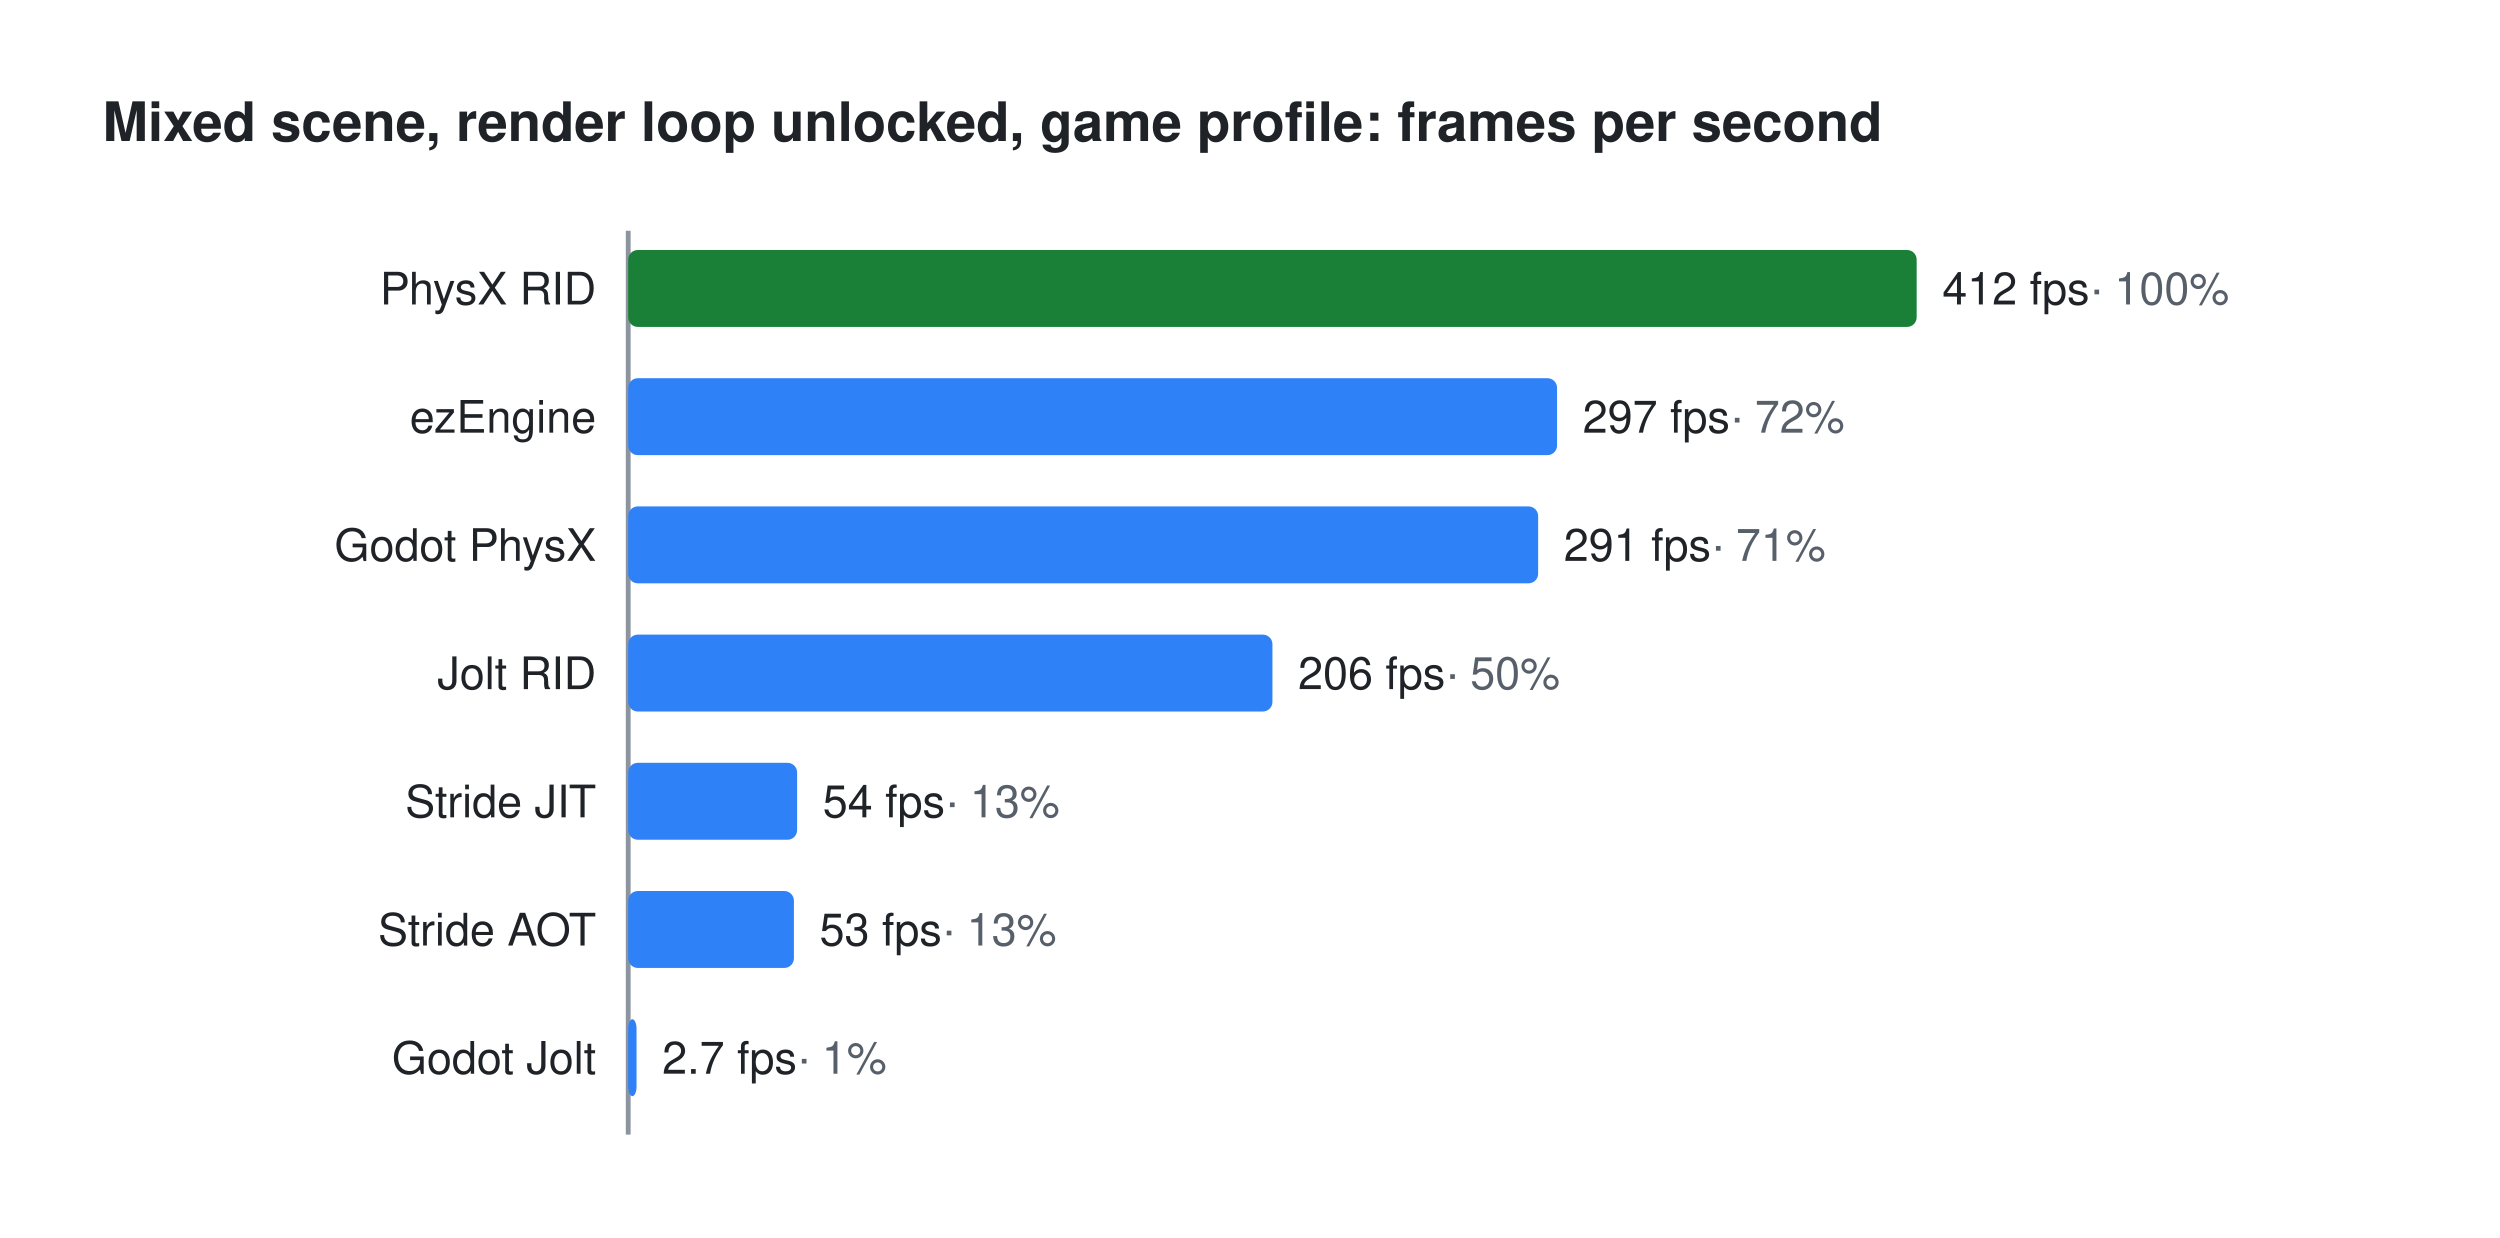
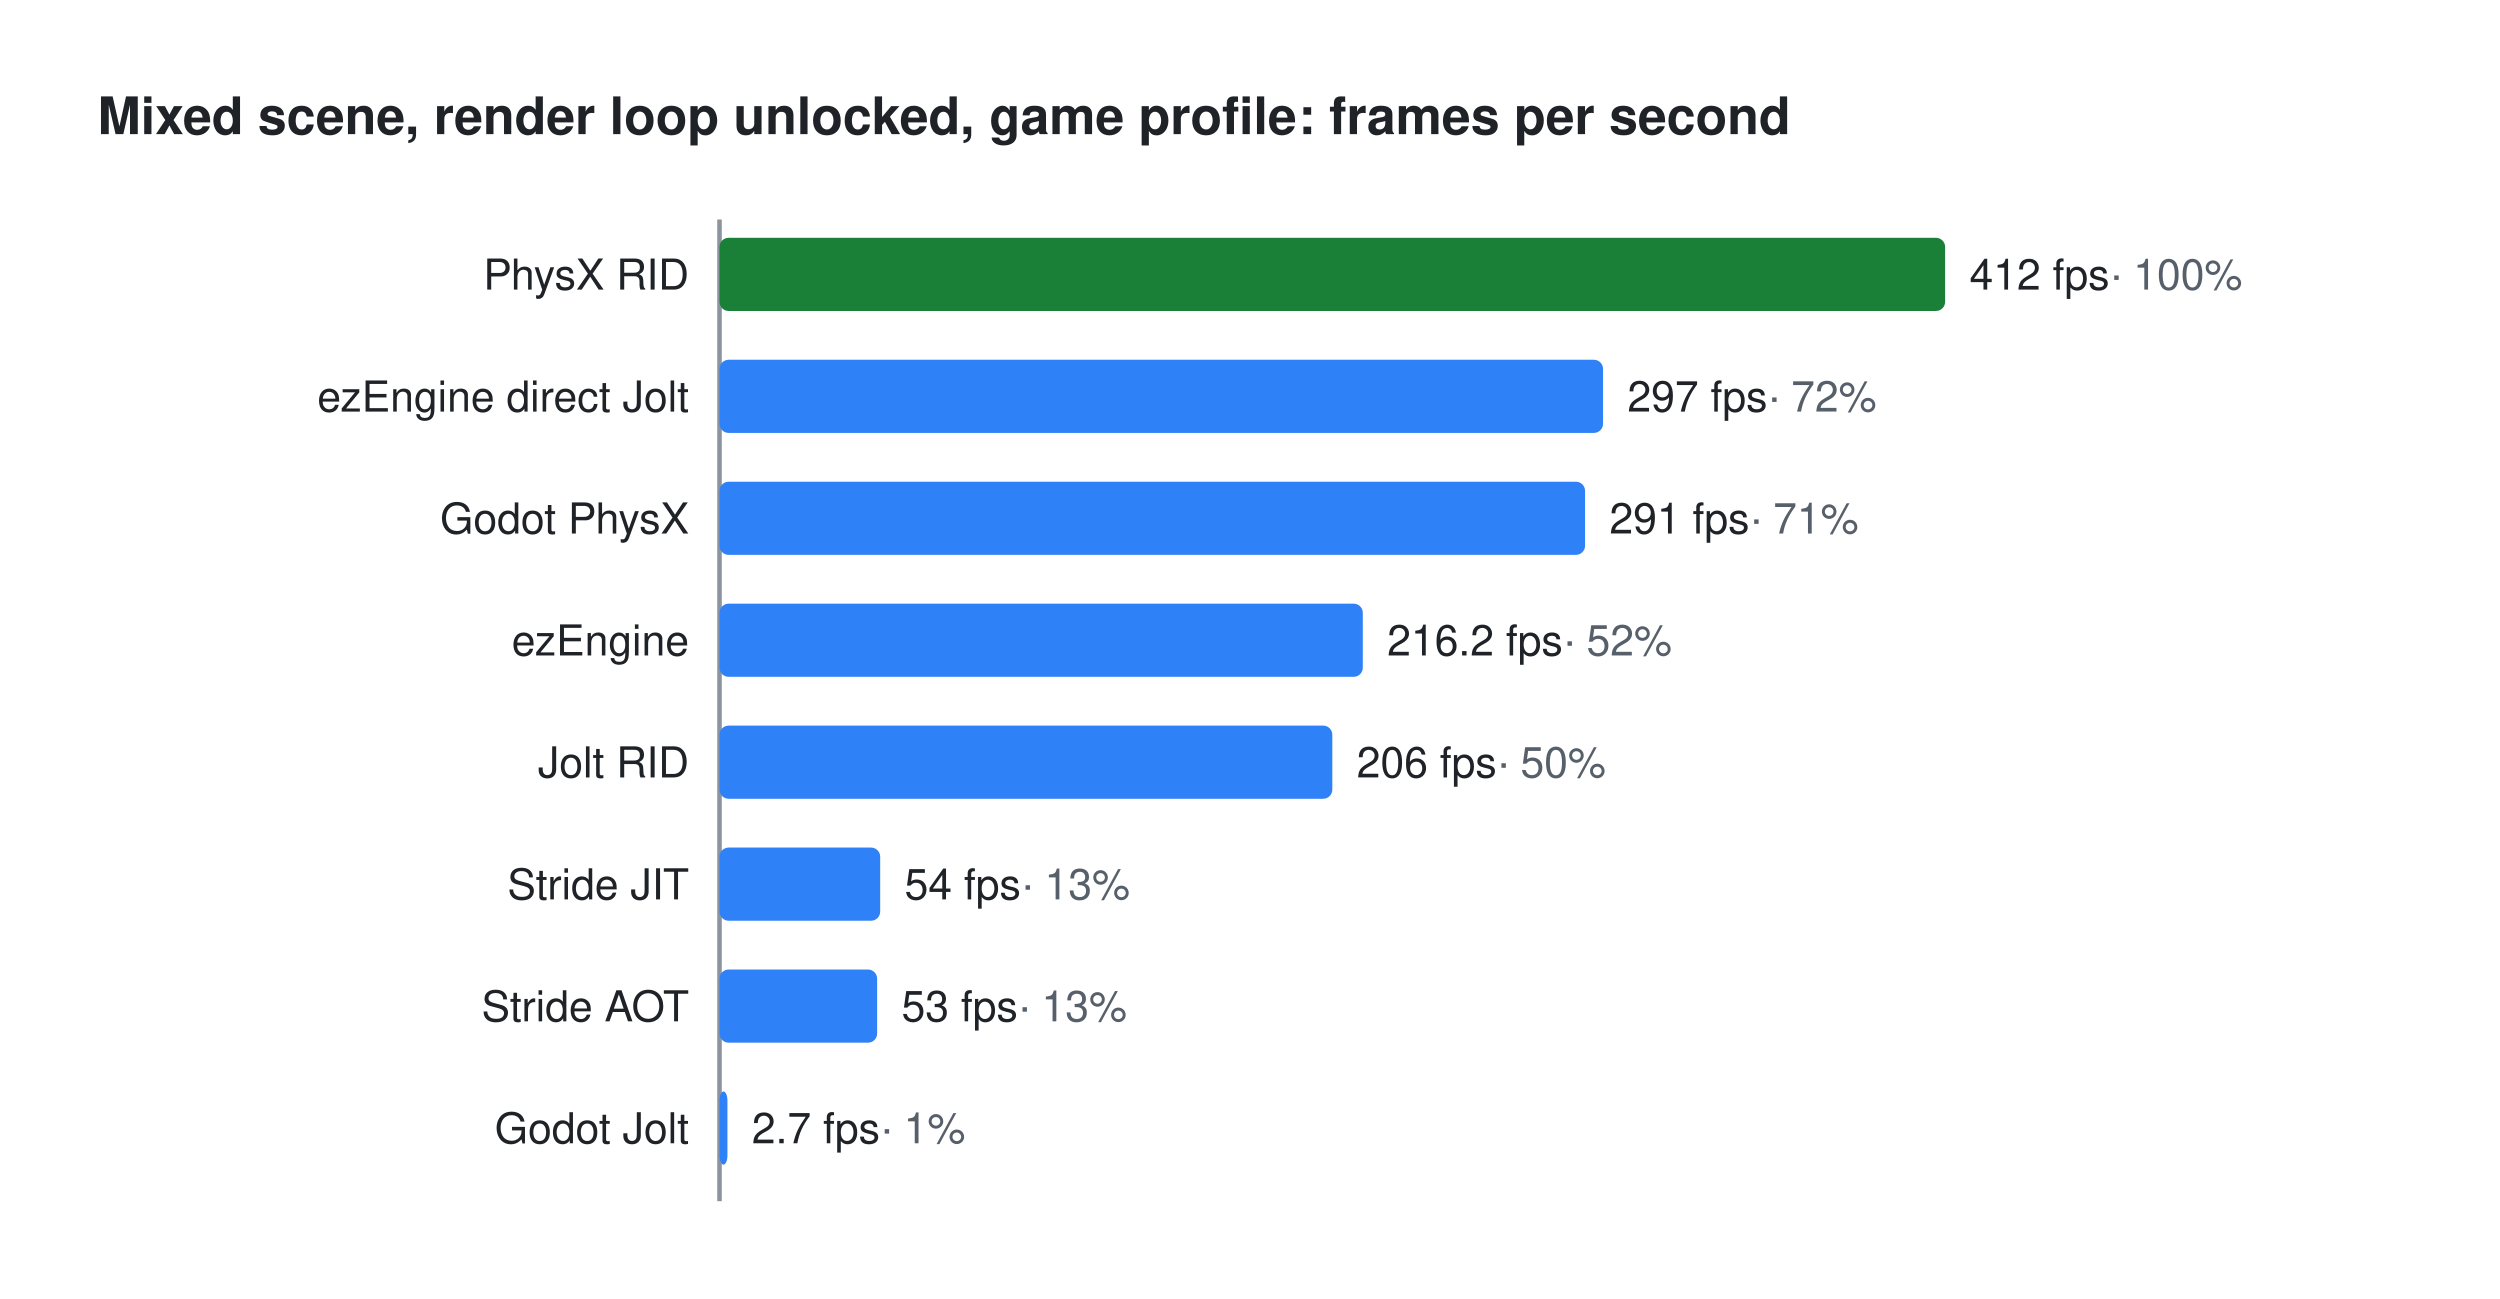
- <svg xmlns="http://www.w3.org/2000/svg" width="780" height="386" viewBox="0 0 780 386" font-family="Segoe UI, Helvetica, Arial, sans-serif">
+ <svg xmlns="http://www.w3.org/2000/svg" width="820" height="426" viewBox="0 0 820 426" font-family="Segoe UI, Helvetica, Arial, sans-serif">
  <style>.t{fill:#1f2328}.m{fill:#57606a}.ax{stroke:#8c959f}.bar{fill:#2f81f7}.best{fill:#1a7f37}@media (prefers-color-scheme:dark){.t{fill:#e6edf3}.m{fill:#9198a1}.ax{stroke:#6e7681}.best{fill:#3fb950}}</style>
  <text x="32" y="44" font-size="17" font-weight="600" class="t">Mixed scene, render loop unlocked, game profile: frames per second</text>
-   <line x1="196" y1="72" x2="196" y2="354" class="ax" stroke-width="1.5" />
-   <text x="186" y="95" font-size="14" text-anchor="end" class="t">PhysX RID</text>
-   <rect x="196" y="78" width="402.0" height="24" rx="3" class="best" />
-   <text x="606.0" y="95" font-size="14" class="t">412 fps<tspan class="m"> · 100%</tspan>
+   <line x1="236" y1="72" x2="236" y2="394" class="ax" stroke-width="1.5" />
+   <text x="226" y="95" font-size="14" text-anchor="end" class="t">PhysX RID</text>
+   <rect x="236" y="78" width="402.0" height="24" rx="3" class="best" />
+   <text x="646.0" y="95" font-size="14" class="t">412 fps<tspan class="m"> · 100%</tspan>
  </text>
-   <text x="186" y="135" font-size="14" text-anchor="end" class="t">ezEngine</text>
-   <rect x="196" y="118" width="289.8" height="24" rx="3" class="bar" />
-   <text x="493.8" y="135" font-size="14" class="t">297 fps<tspan class="m"> · 72%</tspan>
+   <text x="226" y="135" font-size="14" text-anchor="end" class="t">ezEngine direct Jolt</text>
+   <rect x="236" y="118" width="289.8" height="24" rx="3" class="bar" />
+   <text x="533.8" y="135" font-size="14" class="t">297 fps<tspan class="m"> · 72%</tspan>
  </text>
-   <text x="186" y="175" font-size="14" text-anchor="end" class="t">Godot PhysX</text>
-   <rect x="196" y="158" width="283.9" height="24" rx="3" class="bar" />
-   <text x="487.9" y="175" font-size="14" class="t">291 fps<tspan class="m"> · 71%</tspan>
+   <text x="226" y="175" font-size="14" text-anchor="end" class="t">Godot PhysX</text>
+   <rect x="236" y="158" width="283.9" height="24" rx="3" class="bar" />
+   <text x="527.9" y="175" font-size="14" class="t">291 fps<tspan class="m"> · 71%</tspan>
  </text>
-   <text x="186" y="215" font-size="14" text-anchor="end" class="t">Jolt RID</text>
-   <rect x="196" y="198" width="201.0" height="24" rx="3" class="bar" />
-   <text x="405.0" y="215" font-size="14" class="t">206 fps<tspan class="m"> · 50%</tspan>
+   <text x="226" y="215" font-size="14" text-anchor="end" class="t">ezEngine</text>
+   <rect x="236" y="198" width="211.0" height="24" rx="3" class="bar" />
+   <text x="455.0" y="215" font-size="14" class="t">216.2 fps<tspan class="m"> · 52%</tspan>
  </text>
-   <text x="186" y="255" font-size="14" text-anchor="end" class="t">Stride JIT</text>
-   <rect x="196" y="238" width="52.7" height="24" rx="3" class="bar" />
-   <text x="256.7" y="255" font-size="14" class="t">54 fps<tspan class="m"> · 13%</tspan>
+   <text x="226" y="255" font-size="14" text-anchor="end" class="t">Jolt RID</text>
+   <rect x="236" y="238" width="201.0" height="24" rx="3" class="bar" />
+   <text x="445.0" y="255" font-size="14" class="t">206 fps<tspan class="m"> · 50%</tspan>
  </text>
-   <text x="186" y="295" font-size="14" text-anchor="end" class="t">Stride AOT</text>
-   <rect x="196" y="278" width="51.7" height="24" rx="3" class="bar" />
-   <text x="255.7" y="295" font-size="14" class="t">53 fps<tspan class="m"> · 13%</tspan>
+   <text x="226" y="295" font-size="14" text-anchor="end" class="t">Stride JIT</text>
+   <rect x="236" y="278" width="52.7" height="24" rx="3" class="bar" />
+   <text x="296.7" y="295" font-size="14" class="t">54 fps<tspan class="m"> · 13%</tspan>
  </text>
-   <text x="186" y="335" font-size="14" text-anchor="end" class="t">Godot Jolt</text>
-   <rect x="196" y="318" width="2.6" height="24" rx="3" class="bar" />
-   <text x="206.6" y="335" font-size="14" class="t">2.7 fps<tspan class="m"> · 1%</tspan>
+   <text x="226" y="335" font-size="14" text-anchor="end" class="t">Stride AOT</text>
+   <rect x="236" y="318" width="51.7" height="24" rx="3" class="bar" />
+   <text x="295.7" y="335" font-size="14" class="t">53 fps<tspan class="m"> · 13%</tspan>
+   </text>
+   <text x="226" y="375" font-size="14" text-anchor="end" class="t">Godot Jolt</text>
+   <rect x="236" y="358" width="2.6" height="24" rx="3" class="bar" />
+   <text x="246.6" y="375" font-size="14" class="t">2.7 fps<tspan class="m"> · 1%</tspan>
  </text>
</svg>
